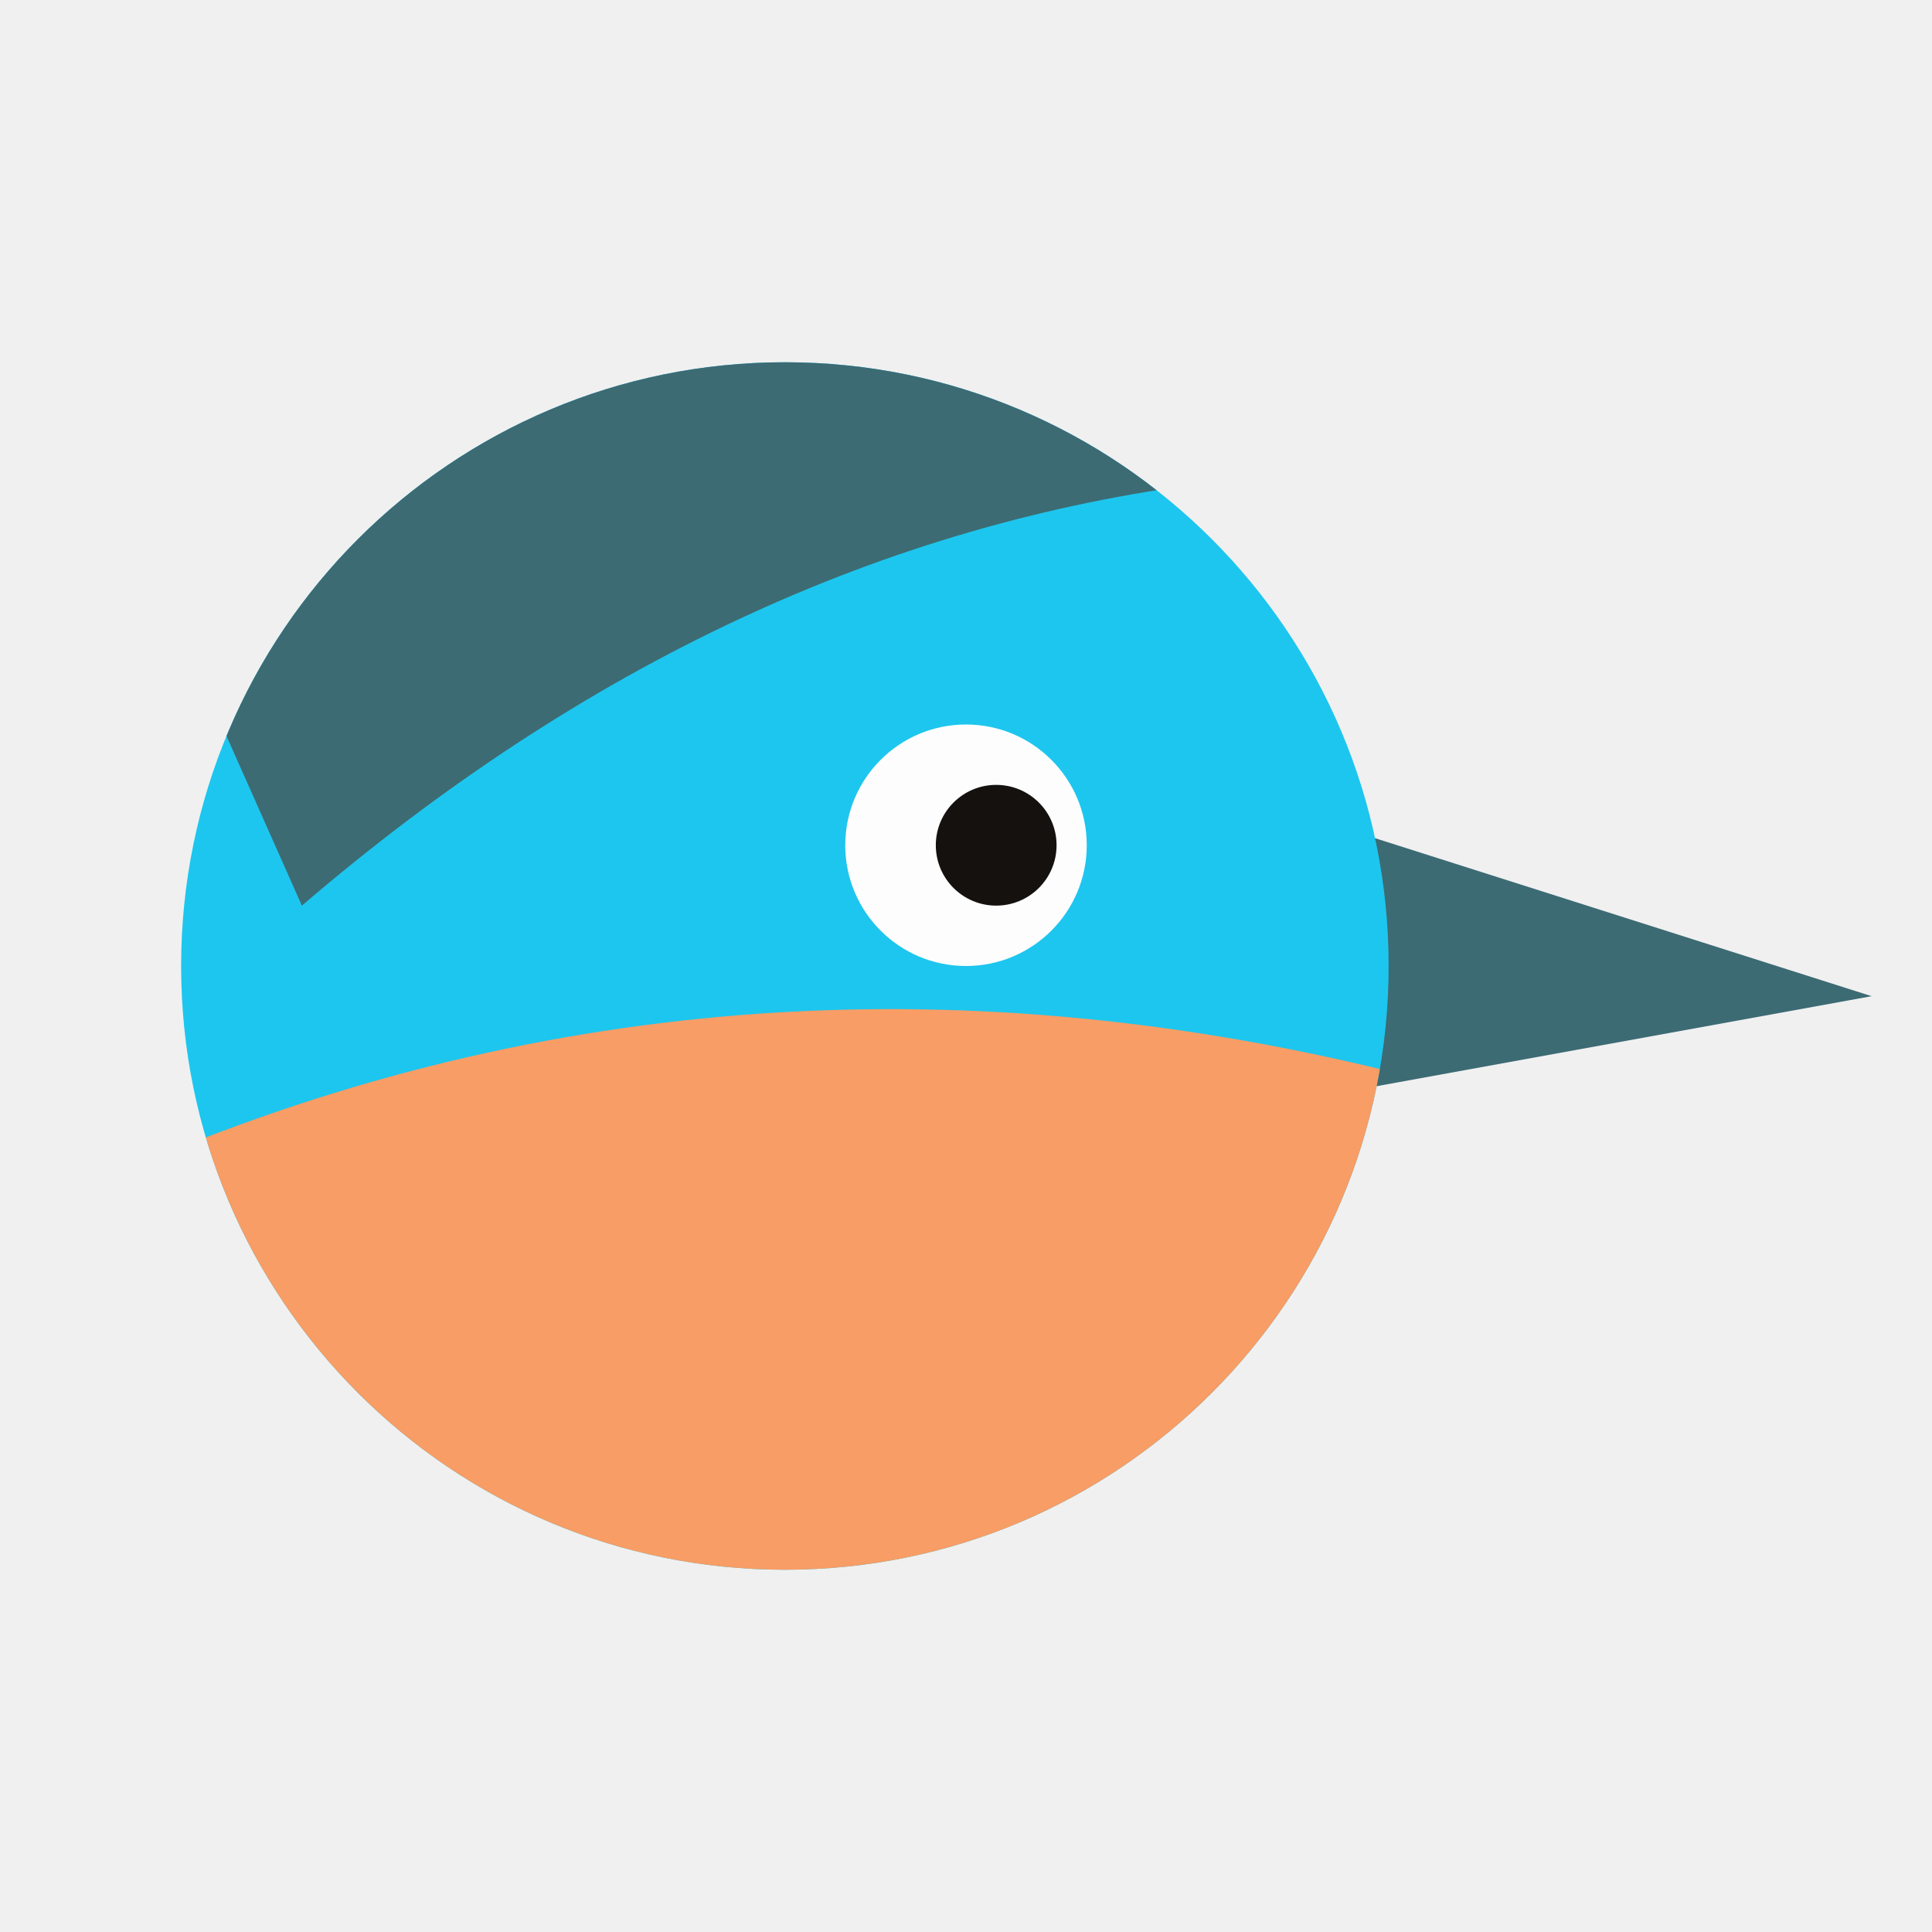
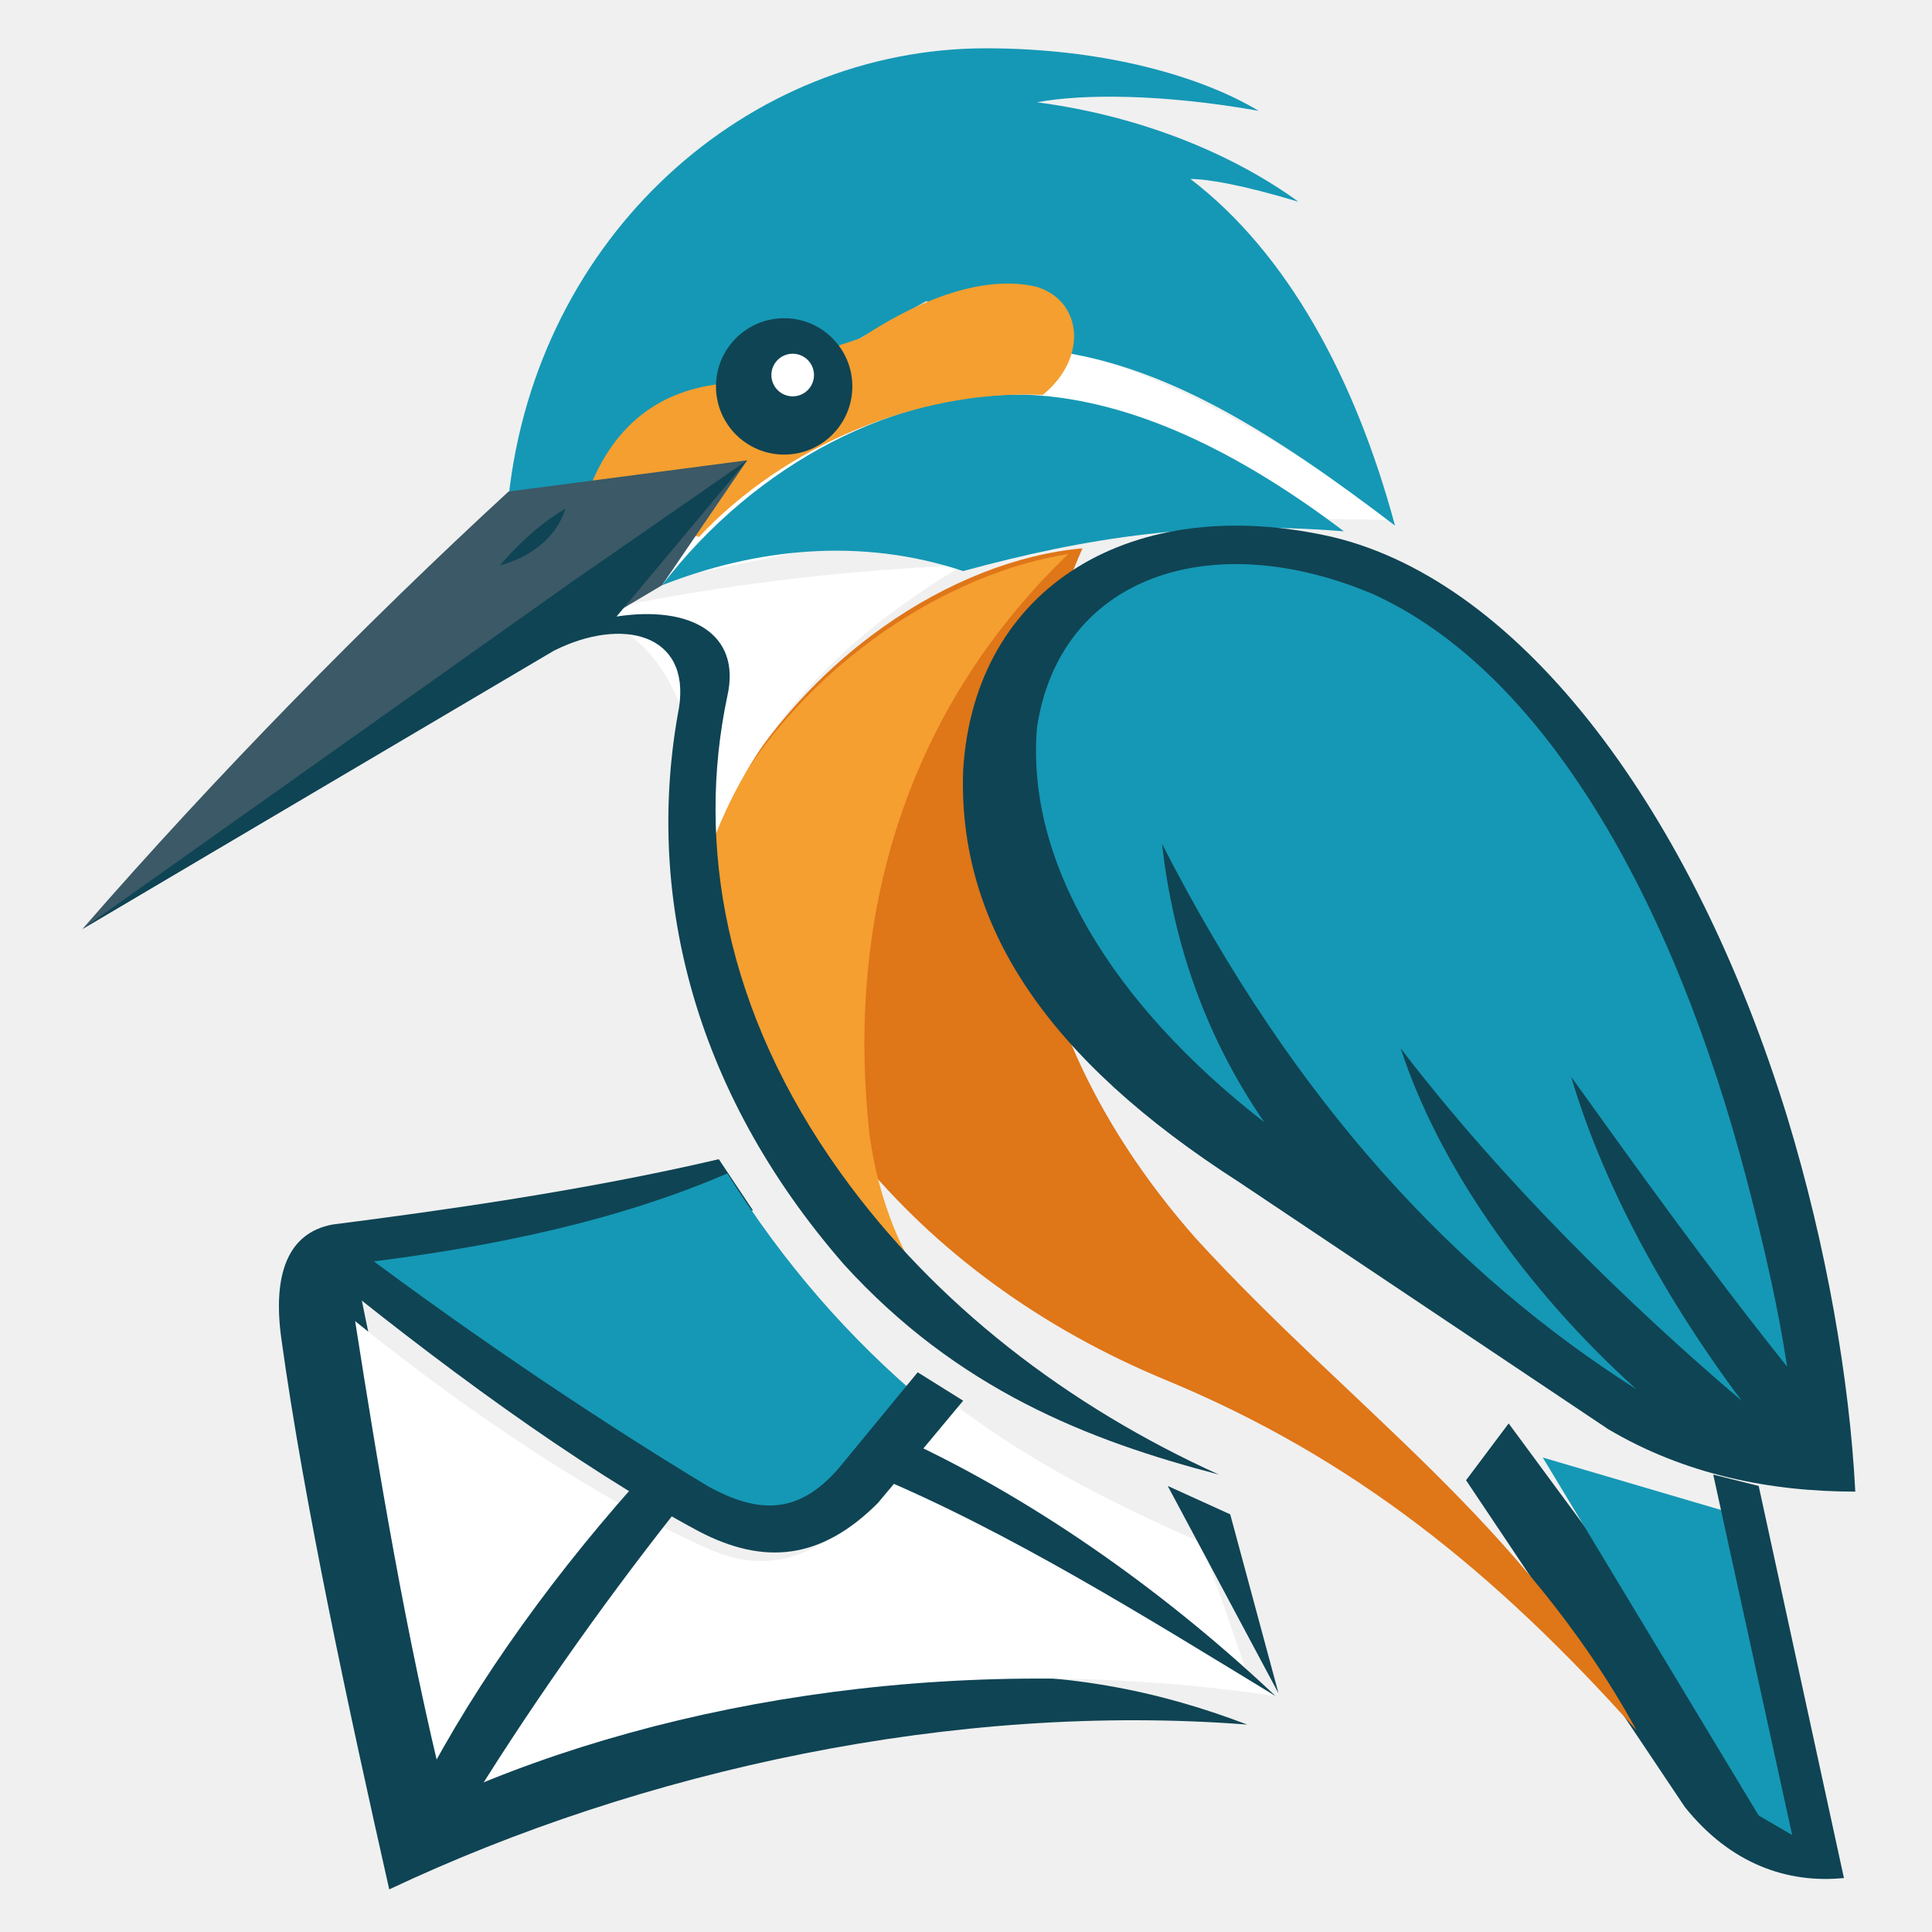
- <svg xmlns="http://www.w3.org/2000/svg" viewBox="0 0 64 64">
-   <defs>
-     <clipPath id="head">
-       <circle cx="26" cy="32" r="20" />
-     </clipPath>
-   </defs>
-   <path d="M40 26 L62 33 L40 37 Z" fill="#3c6b74" />
-   <g clip-path="url(#head)">
-     <rect x="0" y="0" width="64" height="64" fill="#1dc6ee" />
-     <path d="M6 38 Q26 30 48 36 L48 64 L0 64 Z" fill="#f79d65" />
-     <path d="M2 12 Q22 6 40 16 Q24 18 10 30 Z" fill="#3c6b74" />
+ <svg xmlns="http://www.w3.org/2000/svg" viewBox="159 159 680 680">
+   <g id="curved-envelope">
+     <path d="M 412 567                                       C 365 578, 315 585, 276 590                                       C 260 593, 255 608, 258 630                                       C 266 688, 282 762, 296 824                                       C 385 782, 495 758, 598 766                                       C 535 742, 465 738, 326 786                                       C 312 732, 295 660, 286 615                                       C 332 610, 382 598, 424 585 Z" fill="#0f4454" />
+     <path d="M 284 624                                       C 326 658, 372 688, 408 704                                       C 428 713, 444 708, 462 692                                       L 476 680                                       C 525 702, 572 732, 608 756                                       C 502 740, 396 756, 316 792                                       C 302 736, 292 675, 284 624 Z" fill="#ffffff" />
+     <path d="M 488 648                                       C 518 672, 550 688, 582 702                                       L 598 748                                       C 562 715, 518 686, 474 666 Z" fill="#ffffff" />
+     <path d="M 282 604                                       C 334 598, 378 588, 415 572                                       C 435 604, 458 630, 484 652                                       C 468 672, 454 686, 442 692                                       C 428 698, 412 692, 392 678                                       C 355 654, 316 628, 282 604 Z" fill="#1598b5" />
+     <path d="M 268 602                                       C 312 638, 362 675, 405 698                                       C 428 710, 448 708, 468 688                                       L 498 652                                       L 482 642                                       L 454 676                                       C 440 692, 426 692, 408 682                                       C 365 656, 318 624, 276 592 Z" fill="#0f4454" />
+     <path d="M 382 682                                       C 350 718, 322 758, 304 795                                       L 322 798                                       C 344 762, 370 725, 396 692 Z" fill="#0f4454" />
+     <path d="M 476 665                                       C 526 688, 572 722, 608 756                                       C 562 728, 514 698, 466 678 Z" fill="#0f4454" />
+     <path d="M 570 682 L 592 692 L 609 755 L 570 682 Z" fill="#0f4454" />
  </g>
-   <circle cx="32" cy="28" r="4" fill="#fdfdfe" />
-   <circle cx="33" cy="28" r="2" fill="#15110e" />
+   <g id="tail-feathers">
+     <path d="M 690 660                                       L 808 820                                       C 788 822, 768 815, 752 795                                       L 675 680 Z" fill="#0f4454" />
+     <path d="M 702 672                                       L 770 692                                       L 802 812                                       L 778 798                                       L 702 672 Z" fill="#1598b5" />
+     <path d="M 762 678 L 778 682 L 808 820 L 792 815 Z" fill="#0f4454" />
+   </g>
+   <g id="belly-and-chest">
+     <path d="M 410 450                                       C 440 390, 495 356, 540 352                                       C 510 420, 505 510, 580 595                                       C 635 655, 695 695, 735 768                                       C 685 712, 635 672, 570 645                                       C 480 608, 422 535, 410 450 Z" fill="#df7618" />
+     <path d="M 410 452                                       C 432 402, 485 362, 535 354                                       C 482 405, 456 475, 465 558                                       C 470 595, 488 625, 515 642                                       C 452 602, 412 528, 410 452 Z" fill="#f49f30" />
+   </g>
+   <g id="head-and-neck">
+     <path d="M 358 370                                       L 505 340                                       L 650 342                                       C 610 315, 560 282, 515 280                                       L 380 330 Z" fill="#ffffff" />
+     <path d="M 365 375                                       C 395 368, 445 360, 498 358                                       C 452 385, 424 418, 410 455                                       C 402 415, 398 385, 365 375 Z" fill="#ffffff" />
+     <path d="M 338 334                                       C 348 242, 422 176, 506 176                                       C 548 176, 582 186, 602 198                                       C 568 192, 540 192, 524 195                                       C 562 200, 594 214, 616 230                                       C 596 224, 584 222, 578 222                                       C 612 248, 636 292, 650 344                                       C 608 312, 568 286, 525 282                                       L 485 265                                       L 360 335 Z" fill="#1598b5" />
+     <path d="M 392 365                                       C 425 322, 475 296, 522 298                                       C 558 300, 595 318, 632 346                                       C 582 342, 542 348, 498 360                                       C 462 348, 425 352, 392 365 Z" fill="#1598b5" />
+     <path d="M 365 335                                       C 374 308, 392 296, 414 294                                       L 462 278                                       C 486 262, 508 256, 524 260                                       C 540 265, 542 285, 526 298                                       C 482 296, 435 316, 405 348 Z" fill="#f49f30" />
+     <circle cx="435" cy="295" r="24" fill="#0f4454" />
+     <circle cx="438" cy="291" r="7.5" fill="#ffffff" />
+   </g>
+   <g id="beak-and-belly-line">
+     <path d="M 338 332                                       L 422 321                                       L 392 365                                       L 188 486                                       C 235 432, 288 378, 338 332 Z" fill="#3b5966" />
+     <path d="M 358 338 C 348 344, 340 352, 335 358 C 346 355, 355 348, 358 338 Z" fill="#0f4454" />
+     <path d="M 422 321                                       L 360 364                                       L 188 486                                       L 354 388                                       C 378 376, 402 382, 398 408                                       C 386 472, 402 542, 456 604                                       C 496 648, 542 666, 588 678                                       C 535 654, 488 618, 455 572                                       C 414 515, 404 456, 415 404                                       C 420 382, 402 372, 376 376                                       L 422 321 Z" fill="#0f4454" />
+   </g>
+   <g id="wing">
+     <path d="M 498 430                                       C 502 365, 558 332, 628 348                                       C 695 364, 755 445, 788 552                                       C 802 598, 810 645, 812 684                                       C 782 684, 752 678, 725 662                                       L 595 575                                       C 528 532, 496 485, 498 430 Z" fill="#0f4454" />
+     <path d="M 524 415                                       C 532 362, 585 344, 642 368                                       C 702 395, 748 475, 774 575                                       C 780 598, 785 620, 788 640                                       C 760 605, 735 570, 712 538                                       C 722 572, 742 612, 772 652                                       C 732 618, 688 575, 652 528                                       C 665 568, 695 612, 735 648                                       C 672 608, 615 548, 568 456                                       C 572 492, 584 525, 604 554                                       C 550 512, 520 462, 524 415 Z" fill="#1598b5" />
+   </g>
</svg>
